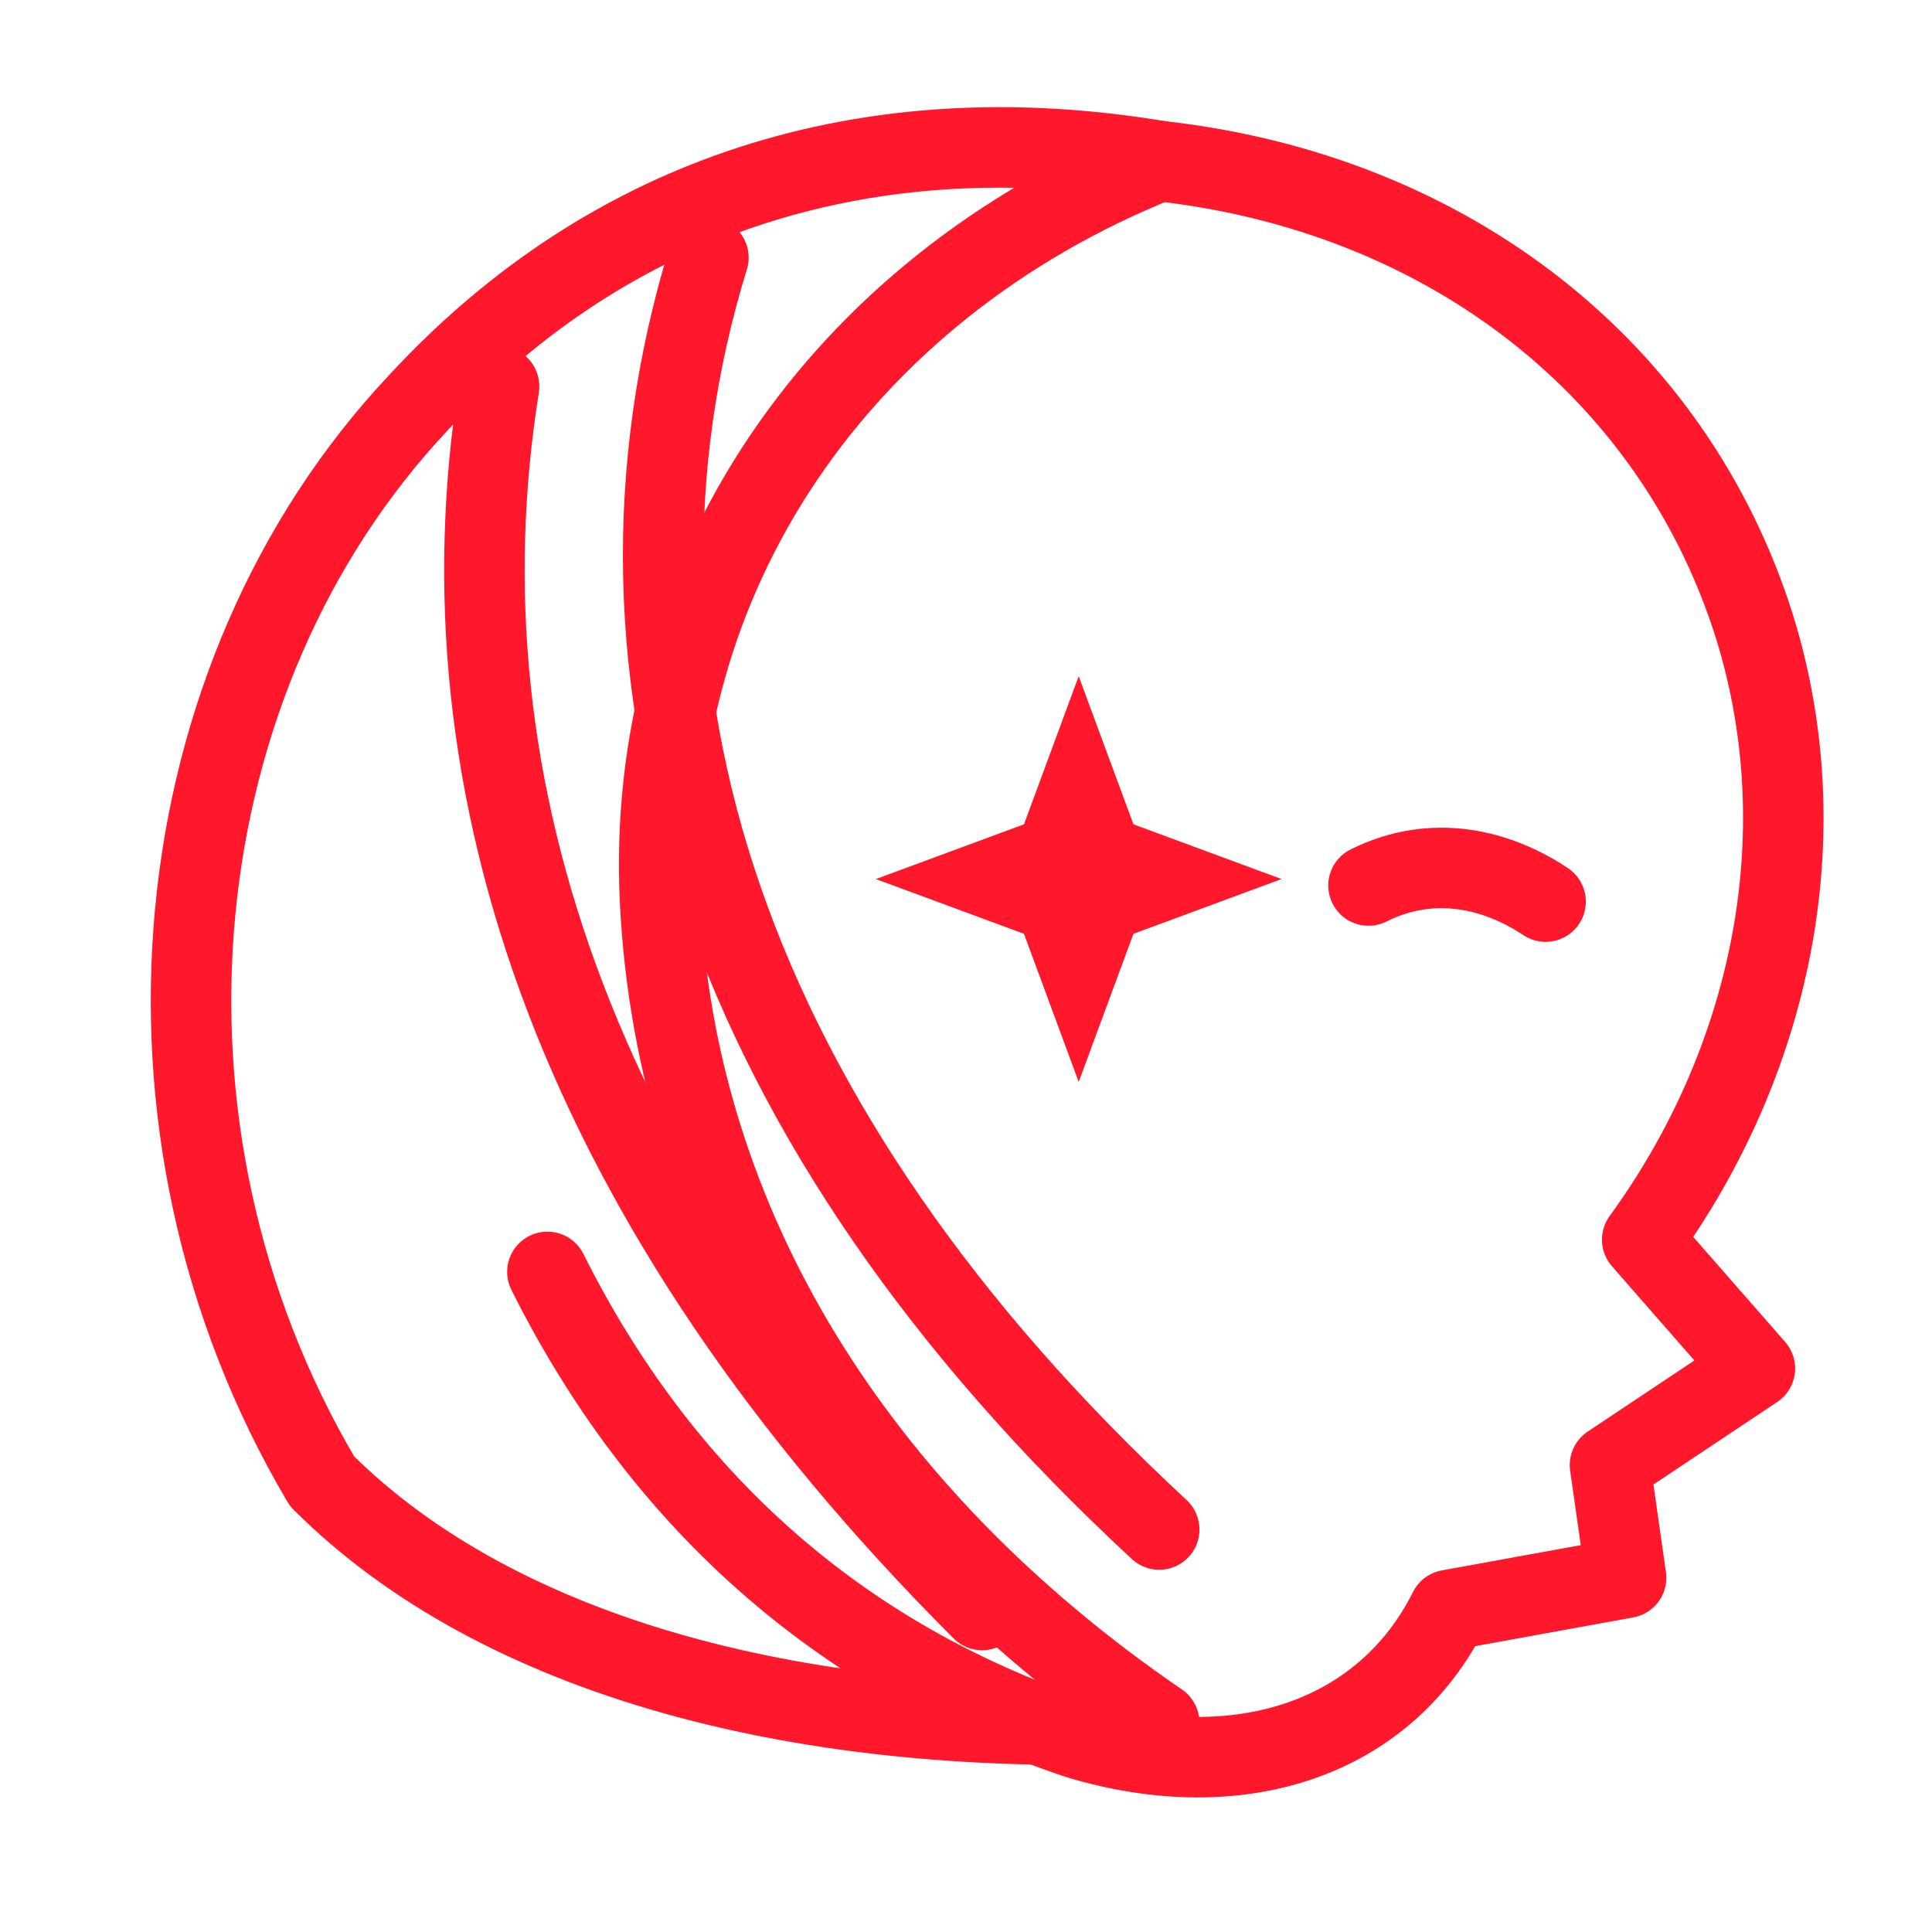
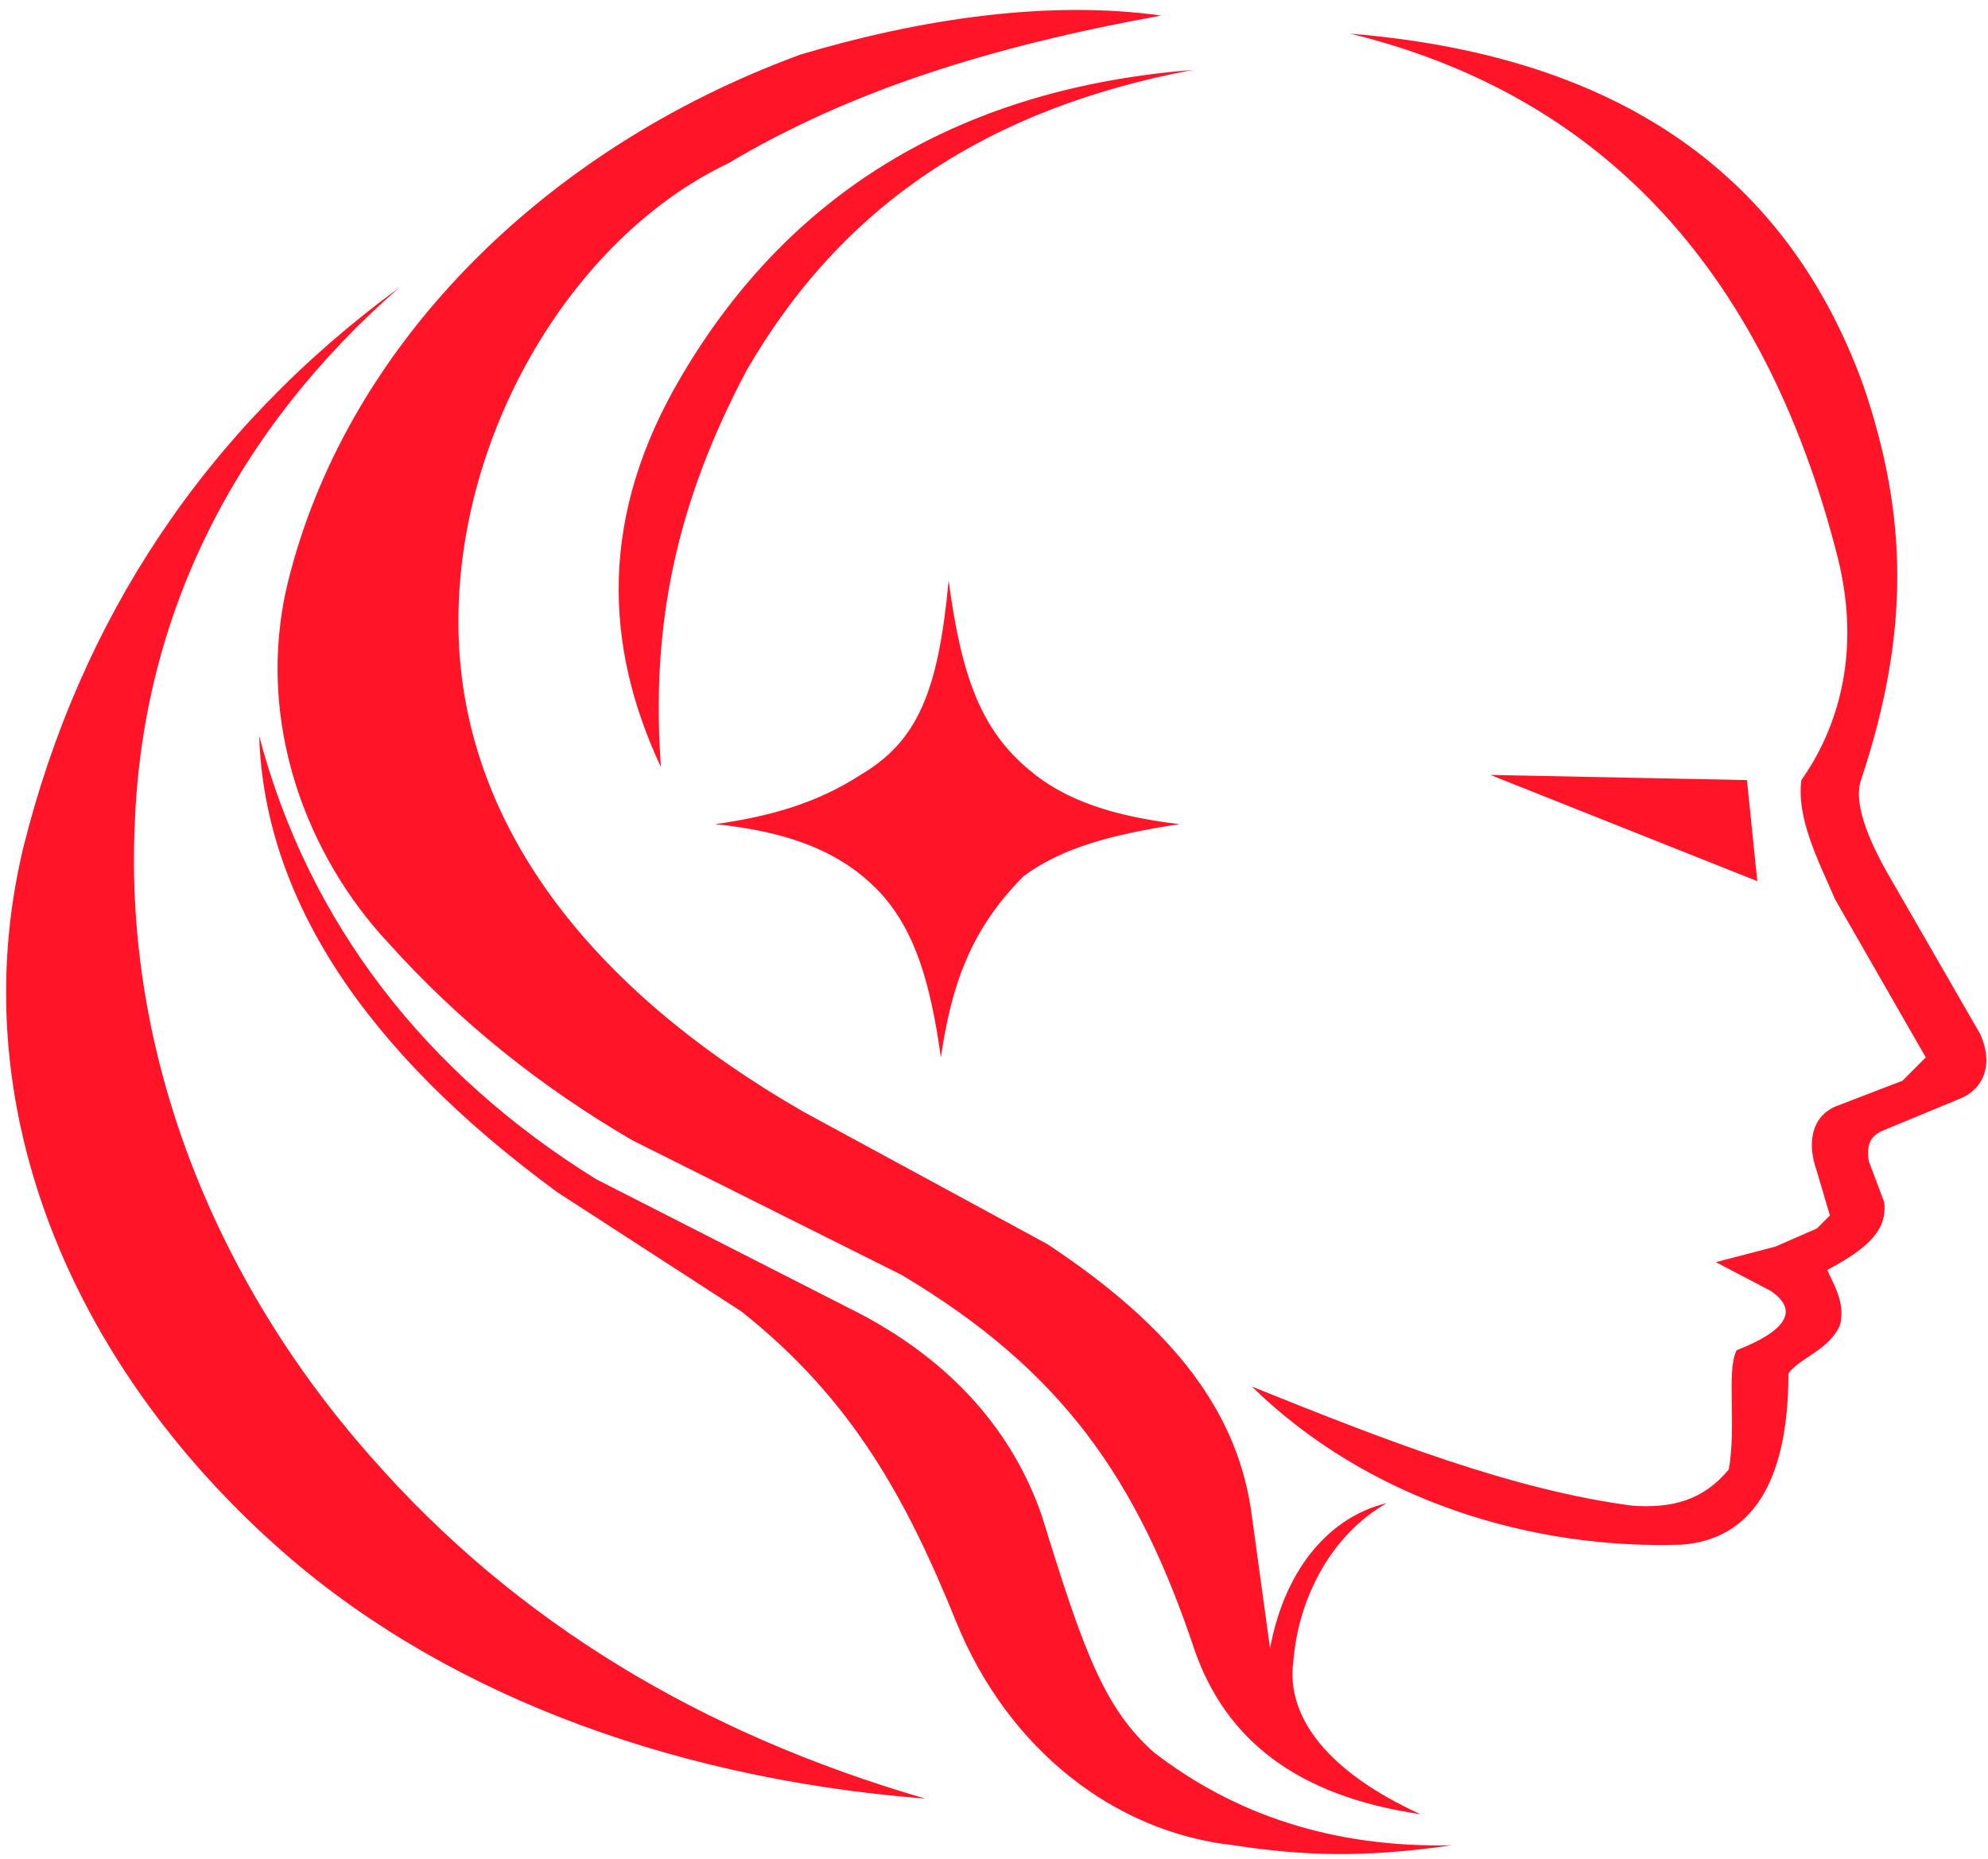
- <svg xmlns="http://www.w3.org/2000/svg" viewBox="0 0 120 120" aria-label="NachyAI logo">
-   <g fill="none" stroke="#ff182b" stroke-linecap="round" stroke-linejoin="round">
-     <path stroke-width="5" d="M20 92C7 70 10 42 26 25 38 12 54 7 72 10 52 18 40 36 41 56c1 20 12 38 31 51-22 1-41-4-52-15Z" />
-     <path stroke-width="5" d="M72 10c18 2 32 13 37 29 4 13 1 27-7 38l7 8-9 6 1 7-11 2c-4 8-13 11-23 8-15-5-26-15-33-29" />
-     <path stroke-width="5" d="M31 24c-4 25 5 51 30 76M44 16c-8 26 1 54 28 79" />
-   </g>
-   <path fill="#ff182b" d="M67 42l3.4 9.2 9.2 3.4-9.2 3.4-3.4 9.2-3.4-9.2-9.2-3.4 9.2-3.4Z" />
-   <path d="M85 55c4-2 8-1 11 1" fill="none" stroke="#ff182b" stroke-width="5" stroke-linecap="round" />
+ <svg xmlns="http://www.w3.org/2000/svg" viewBox="0 0 767 717" aria-label="NachyAI logo">
+   <path fill="#ff1428" fill-rule="evenodd" d="M575 299L678 340 674 301 575 299ZM100 284C102 346 140 405 215 460L286 506C329 540 350 579 369 626 389 675 430 707 476 712 502 716 526 717 560 712 514 713 476 700 445 676 426 659 418 637 402 585 391 553 368 526 332 507L230 455C164 414 119 356 100 284ZM366 224C362 267 354 286 332 299 315 310 297 315 276 318 305 321 326 329 341 346 353 360 359 379 363 408 367 381 374 359 395 338 410 327 429 322 455 318 430 315 411 309 397 297 379 282 371 262 366 224ZM154 111C79 166 31 239 9 327-15 427 28 526 106 596 167 651 255 686 357 694 271 669 199 626 143 562 82 493 48 406 52 318 55 237 91 166 154 111ZM460 27C373 34 306 72 263 145 231 199 233 249 255 296 251 241 261 194 288 143 325 79 381 42 460 27ZM521 13C615 36 680 101 709 215 719 255 707 284 695 301 693 316 702 333 708 347L743 408 734 417 708 427C699 431 697 441 701 452L706 469 701 474 685 481 662 487 683 498C695 506 688 514 670 521 666 529 670 550 667 567 657 579 645 582 630 581 584 575 535 556 483 535 528 579 591 598 649 596 675 594 690 573 690 530 694 524 706 521 710 511 712 502 707 495 705 490 722 481 728 474 727 464L721 448C720 441 722 438 727 436L756 424C766 420 769 410 764 399L730 340C717 318 716 307 718 301 737 244 736 199 719 149 688 63 619 21 521 13ZM309 21C208 58 133 135 111 225 98 279 119 331 150 364 177 394 208 419 244 440L348 492C410 529 439 571 461 637 473 671 500 693 548 700 513 684 496 663 499 641 501 616 514 592 535 580 514 585 496 604 490 636L483 585C478 546 454 513 404 480L310 429C230 383 180 321 177 247 174 170 220 92 281 63 328 35 382 18 448 6 405 0 356 7 309 21Z" />
</svg>
